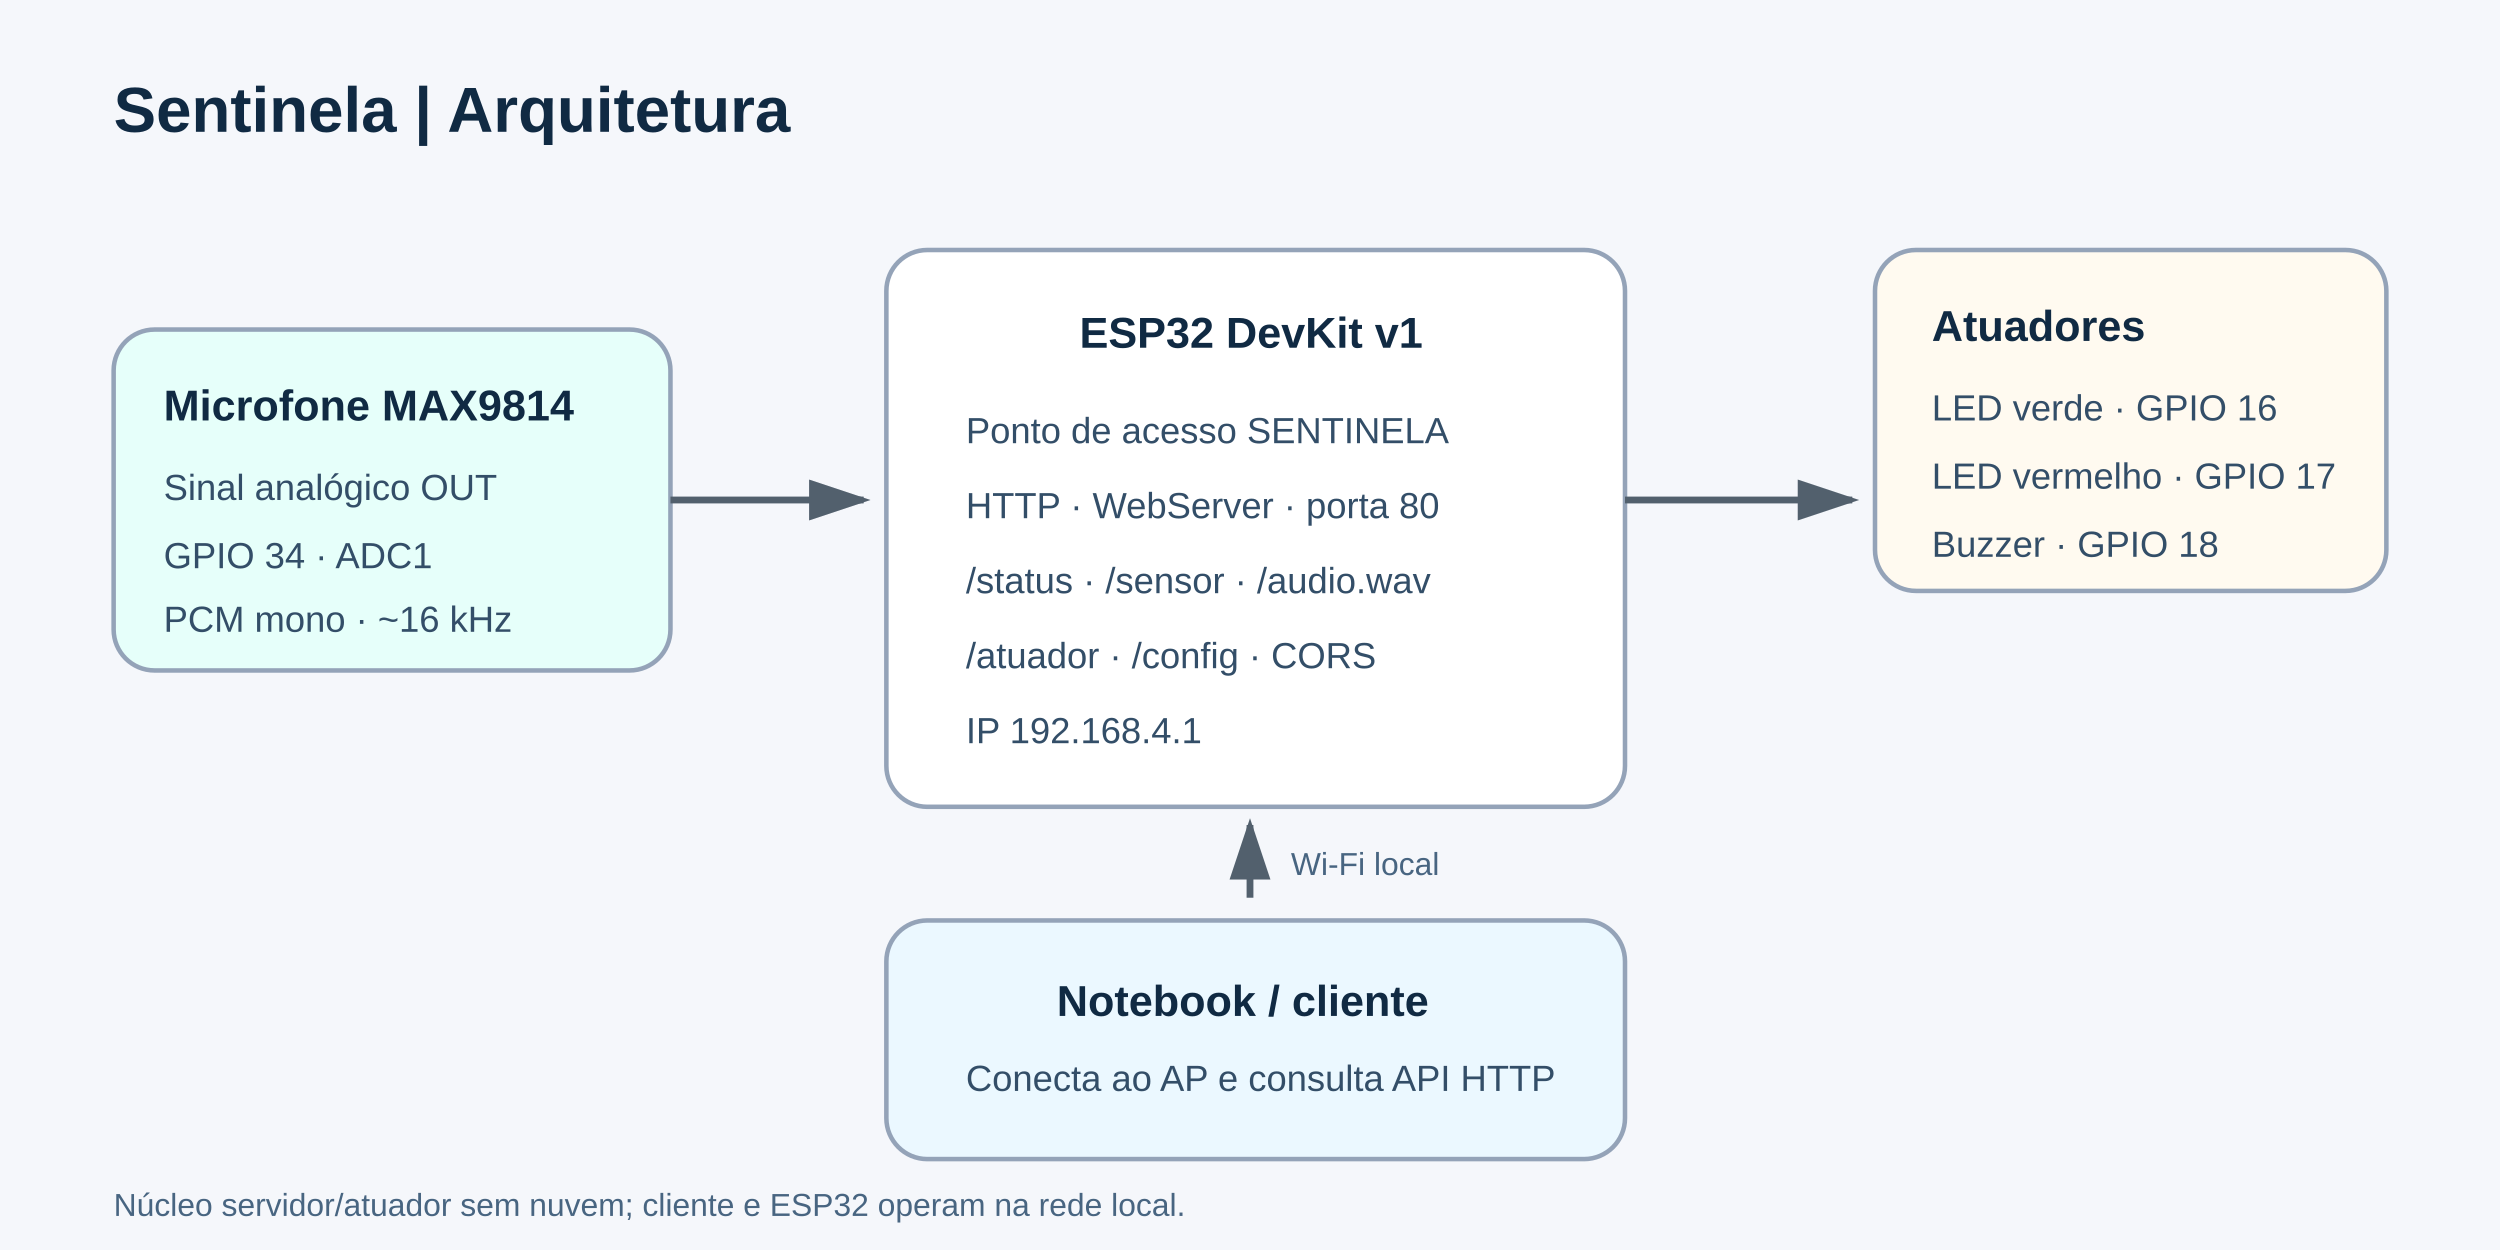
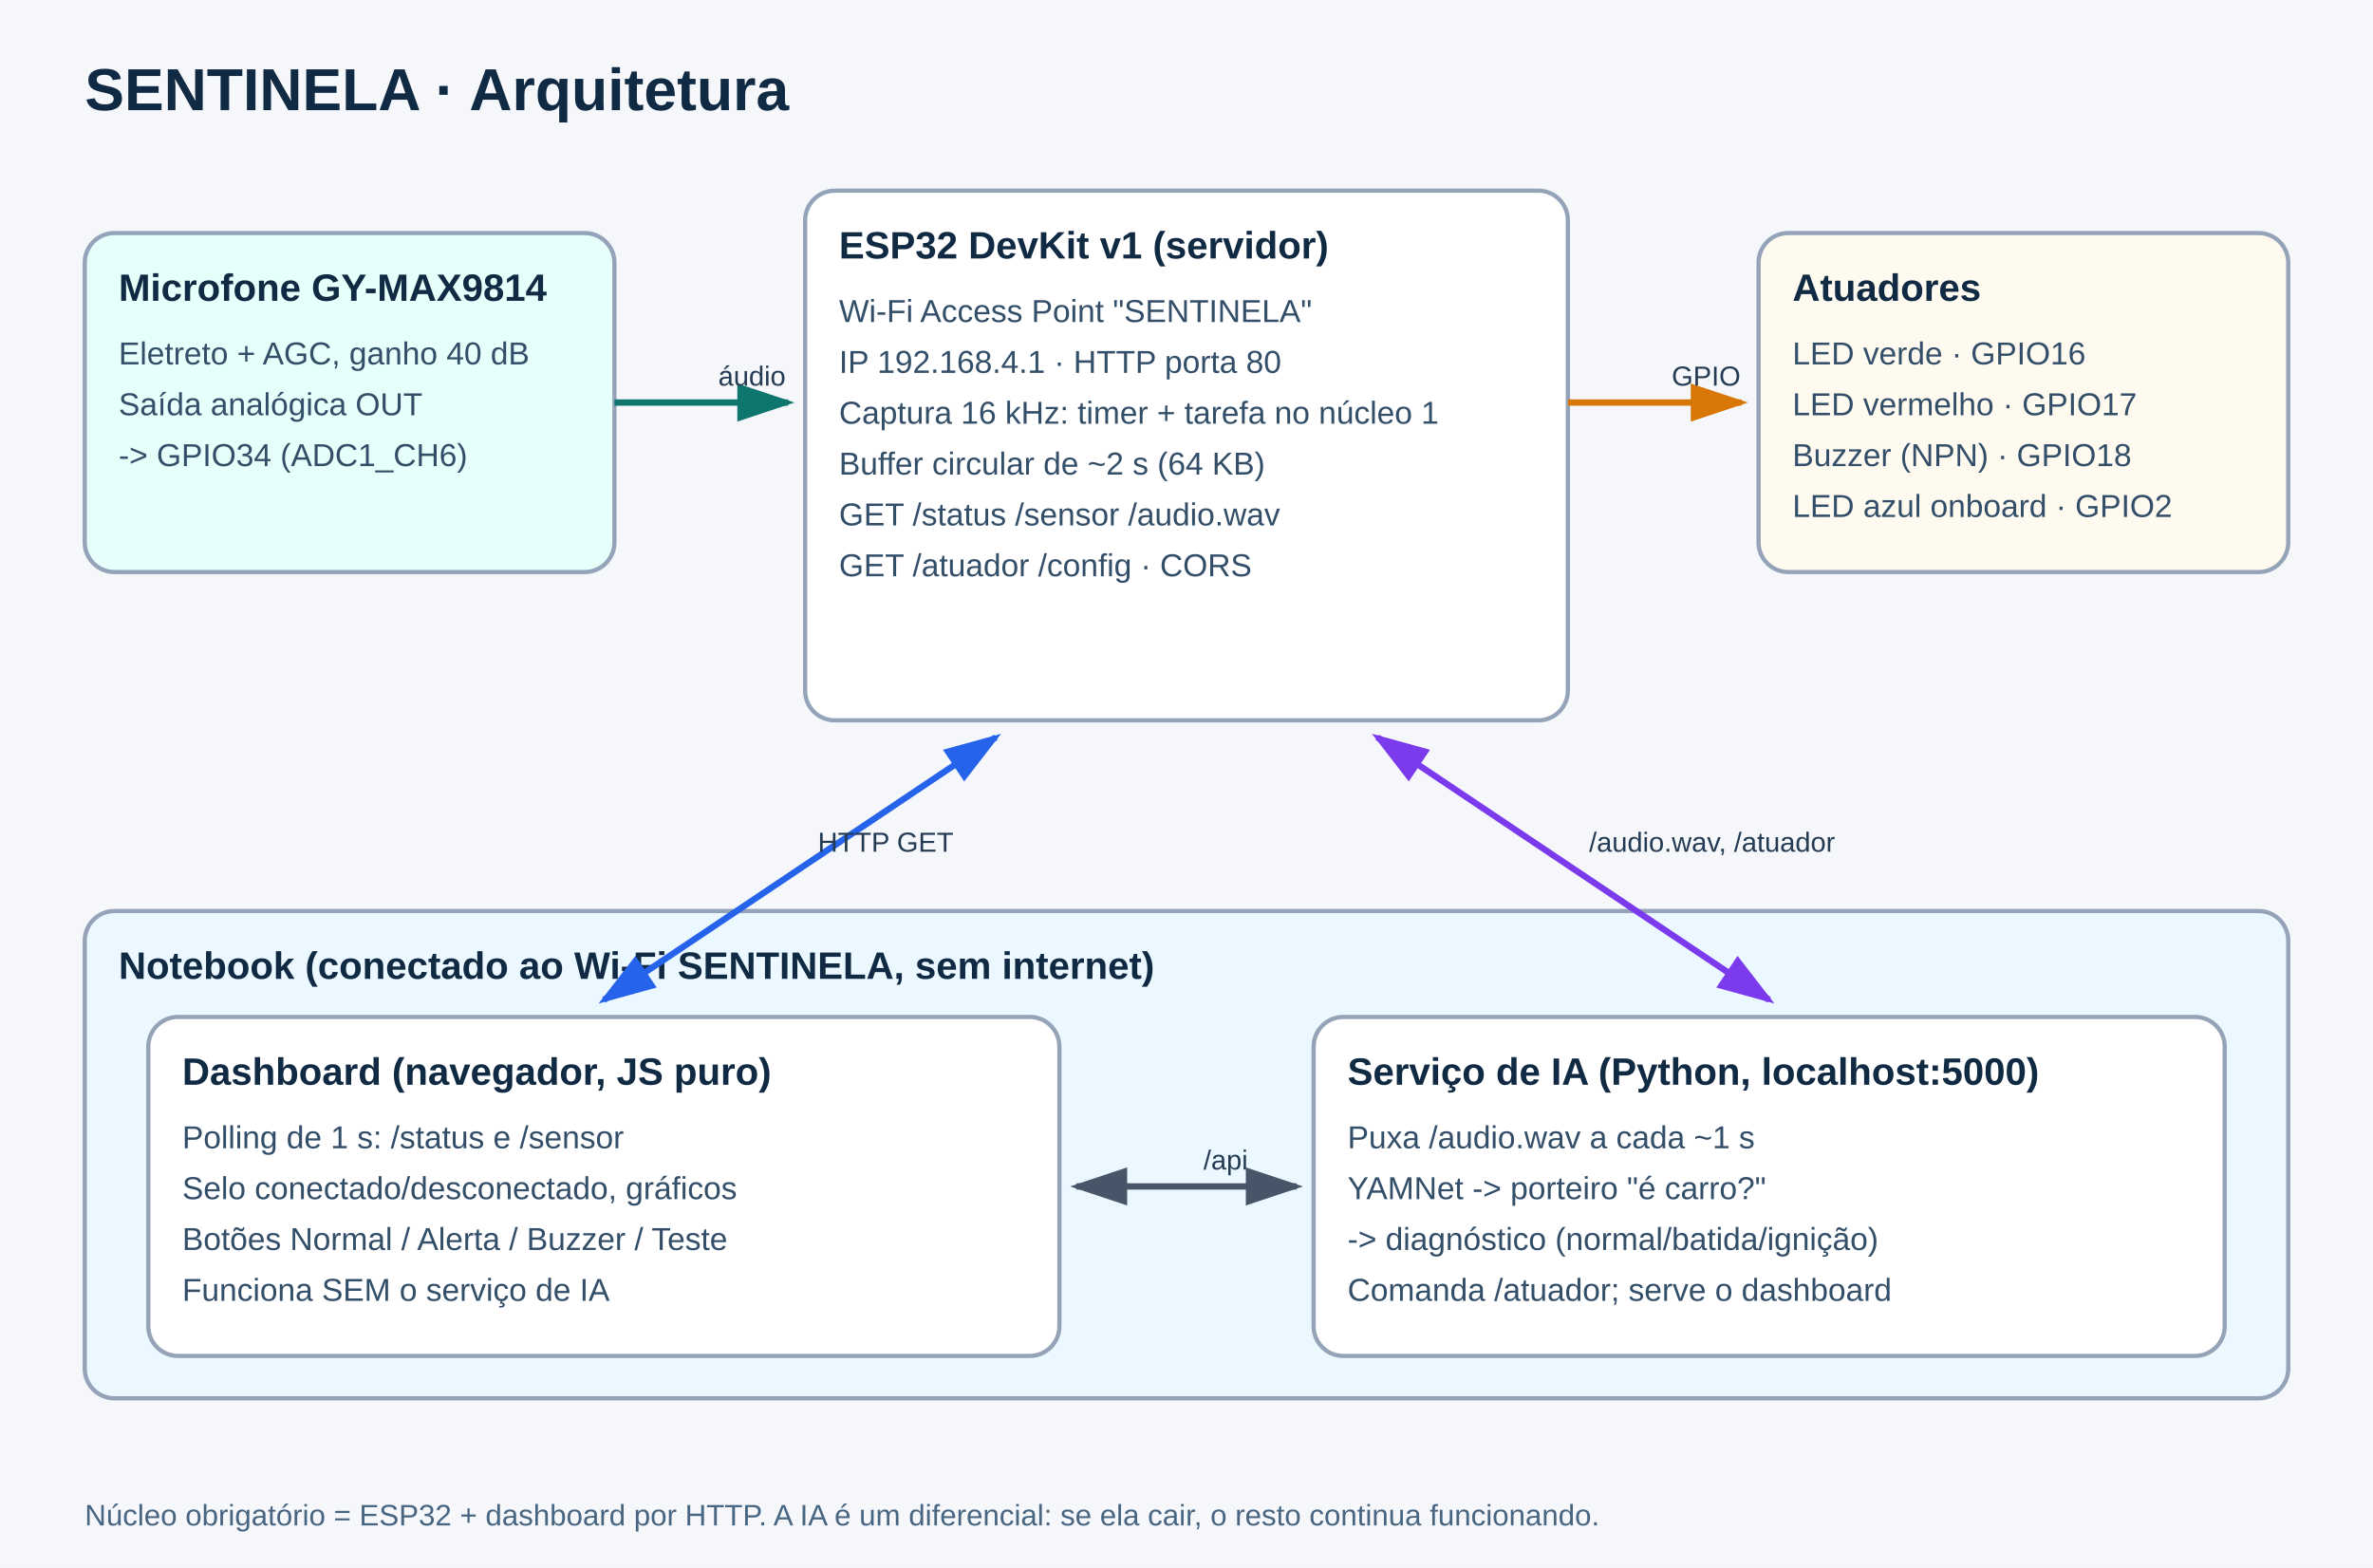
- <svg xmlns="http://www.w3.org/2000/svg" width="1100" height="550" viewBox="0 0 1100 550">
+ <svg xmlns="http://www.w3.org/2000/svg" width="1120" height="740" viewBox="0 0 1120 740" font-family="Arial">
  <defs>
-     <style>.t{font:700 28px Arial;fill:#102a43}.h{font:700 19px Arial;fill:#102a43}.b{font:16px Arial;fill:#334e68}.n{font:14px Arial;fill:#486581}.box{stroke:#94a3b8;stroke-width:2}.arrow{stroke:#52606d;stroke-width:3;fill:none;marker-end:url(#a)}</style>
-     <marker id="a" markerWidth="10" markerHeight="10" refX="8" refY="3" orient="auto">
-       <path d="M0 0v6l9-3z" fill="#52606d" />
+     <marker id="m" markerWidth="10" markerHeight="10" refX="8" refY="3" orient="auto-start-reverse">
+       <path d="M0 0v6l9-3z" fill="context-stroke" />
    </marker>
  </defs>
-   <rect width="1100" height="550" fill="#f5f7fb" />
-   <text x="50" y="58" class="t">Sentinela | Arquitetura</text>
-   <rect x="50" y="145" width="245" height="150" rx="18" fill="#e6fffa" class="box" />
-   <text x="72" y="185" class="h">Microfone MAX9814</text>
-   <text x="72" y="220" class="b">Sinal analógico OUT</text>
-   <text x="72" y="250" class="b">GPIO 34 · ADC1</text>
-   <text x="72" y="278" class="b">PCM mono · ~16 kHz</text>
-   <rect x="390" y="110" width="325" height="245" rx="18" fill="#fff" class="box" />
-   <text x="475" y="153" class="h">ESP32 DevKit v1</text>
-   <text x="425" y="195" class="b">Ponto de acesso SENTINELA</text>
-   <text x="425" y="228" class="b">HTTP · WebServer · porta 80</text>
-   <text x="425" y="261" class="b">/status · /sensor · /audio.wav</text>
-   <text x="425" y="294" class="b">/atuador · /config · CORS</text>
-   <text x="425" y="327" class="b">IP 192.168.4.1</text>
-   <rect x="825" y="110" width="225" height="150" rx="18" fill="#fffaf0" class="box" />
-   <text x="850" y="150" class="h">Atuadores</text>
-   <text x="850" y="185" class="b">LED verde · GPIO 16</text>
-   <text x="850" y="215" class="b">LED vermelho · GPIO 17</text>
-   <text x="850" y="245" class="b">Buzzer · GPIO 18</text>
-   <rect x="390" y="405" width="325" height="105" rx="18" fill="#ebf8ff" class="box" />
-   <text x="465" y="447" class="h">Notebook / cliente</text>
-   <text x="425" y="480" class="b">Conecta ao AP e consulta API HTTP</text>
-   <path d="M295 220h85" class="arrow" />
-   <path d="M715 220h100" class="arrow" />
-   <path d="M550 395v-32" class="arrow" />
-   <text x="568" y="385" class="n">Wi-Fi local</text>
-   <text x="50" y="535" class="n">Núcleo servidor/atuador sem nuvem; cliente e ESP32 operam na rede local.</text>
+   <rect width="1120" height="740" fill="#f5f7fb" />
+   <text x="40" y="52" font-size="28" font-weight="700" fill="#102a43">SENTINELA · Arquitetura</text>
+   <rect x="40" y="110" width="250" height="160" rx="14" fill="#e6fffa" stroke="#94a3b8" stroke-width="2" />
+   <text x="56" y="142" font-size="18" font-weight="700" fill="#102a43">Microfone GY-MAX9814</text>
+   <text x="56" y="172" font-size="15" fill="#334e68">Eletreto + AGC, ganho 40 dB</text>
+   <text x="56" y="196" font-size="15" fill="#334e68">Saída analógica OUT</text>
+   <text x="56" y="220" font-size="15" fill="#334e68">-&gt; GPIO34 (ADC1_CH6)</text>
+   <rect x="380" y="90" width="360" height="250" rx="14" fill="#ffffff" stroke="#94a3b8" stroke-width="2" />
+   <text x="396" y="122" font-size="18" font-weight="700" fill="#102a43">ESP32 DevKit v1 (servidor)</text>
+   <text x="396" y="152" font-size="15" fill="#334e68">Wi-Fi Access Point "SENTINELA"</text>
+   <text x="396" y="176" font-size="15" fill="#334e68">IP 192.168.4.1 · HTTP porta 80</text>
+   <text x="396" y="200" font-size="15" fill="#334e68">Captura 16 kHz: timer + tarefa no núcleo 1</text>
+   <text x="396" y="224" font-size="15" fill="#334e68">Buffer circular de ~2 s (64 KB)</text>
+   <text x="396" y="248" font-size="15" fill="#334e68">GET /status /sensor /audio.wav</text>
+   <text x="396" y="272" font-size="15" fill="#334e68">GET /atuador /config · CORS</text>
+   <rect x="830" y="110" width="250" height="160" rx="14" fill="#fffaf0" stroke="#94a3b8" stroke-width="2" />
+   <text x="846" y="142" font-size="18" font-weight="700" fill="#102a43">Atuadores</text>
+   <text x="846" y="172" font-size="15" fill="#334e68">LED verde · GPIO16</text>
+   <text x="846" y="196" font-size="15" fill="#334e68">LED vermelho · GPIO17</text>
+   <text x="846" y="220" font-size="15" fill="#334e68">Buzzer (NPN) · GPIO18</text>
+   <text x="846" y="244" font-size="15" fill="#334e68">LED azul onboard · GPIO2</text>
+   <rect x="40" y="430" width="1040" height="230" rx="14" fill="#ebf8ff" stroke="#94a3b8" stroke-width="2" />
+   <text x="56" y="462" font-size="18" font-weight="700" fill="#102a43">Notebook (conectado ao Wi-Fi SENTINELA, sem internet)</text>
+   <rect x="70" y="480" width="430" height="160" rx="14" fill="#ffffff" stroke="#94a3b8" stroke-width="2" />
+   <text x="86" y="512" font-size="18" font-weight="700" fill="#102a43">Dashboard (navegador, JS puro)</text>
+   <text x="86" y="542" font-size="15" fill="#334e68">Polling de 1 s: /status e /sensor</text>
+   <text x="86" y="566" font-size="15" fill="#334e68">Selo conectado/desconectado, gráficos</text>
+   <text x="86" y="590" font-size="15" fill="#334e68">Botões Normal / Alerta / Buzzer / Teste</text>
+   <text x="86" y="614" font-size="15" fill="#334e68">Funciona SEM o serviço de IA</text>
+   <rect x="620" y="480" width="430" height="160" rx="14" fill="#ffffff" stroke="#94a3b8" stroke-width="2" />
+   <text x="636" y="512" font-size="18" font-weight="700" fill="#102a43">Serviço de IA (Python, localhost:5000)</text>
+   <text x="636" y="542" font-size="15" fill="#334e68">Puxa /audio.wav a cada ~1 s</text>
+   <text x="636" y="566" font-size="15" fill="#334e68">YAMNet -&gt; porteiro "é carro?"</text>
+   <text x="636" y="590" font-size="15" fill="#334e68">-&gt; diagnóstico (normal/batida/ignição)</text>
+   <text x="636" y="614" font-size="15" fill="#334e68">Comanda /atuador; serve o dashboard</text>
+   <line x1="290" y1="190" x2="372" y2="190" stroke="#0f766e" stroke-width="3" marker-end="url(#m)" />
+   <text x="339" y="182" font-size="13" fill="#243b53">áudio</text>
+   <line x1="740" y1="190" x2="822" y2="190" stroke="#d97706" stroke-width="3" marker-end="url(#m)" />
+   <text x="789" y="182" font-size="13" fill="#243b53">GPIO</text>
+   <line x1="285" y1="472" x2="470" y2="348" stroke="#2563eb" stroke-width="3" marker-end="url(#m)" marker-start="url(#m)" />
+   <text x="386" y="402" font-size="13" fill="#243b53">HTTP GET</text>
+   <line x1="835" y1="472" x2="650" y2="348" stroke="#7c3aed" stroke-width="3" marker-end="url(#m)" marker-start="url(#m)" />
+   <text x="750" y="402" font-size="13" fill="#243b53">/audio.wav, /atuador</text>
+   <line x1="508" y1="560" x2="612" y2="560" stroke="#475569" stroke-width="3" marker-end="url(#m)" marker-start="url(#m)" />
+   <text x="568" y="552" font-size="13" fill="#243b53">/api</text>
+   <text x="40" y="720" font-size="14" fill="#486581">Núcleo obrigatório = ESP32 + dashboard por HTTP. A IA é um diferencial: se ela cair, o resto continua funcionando.</text>
</svg>
